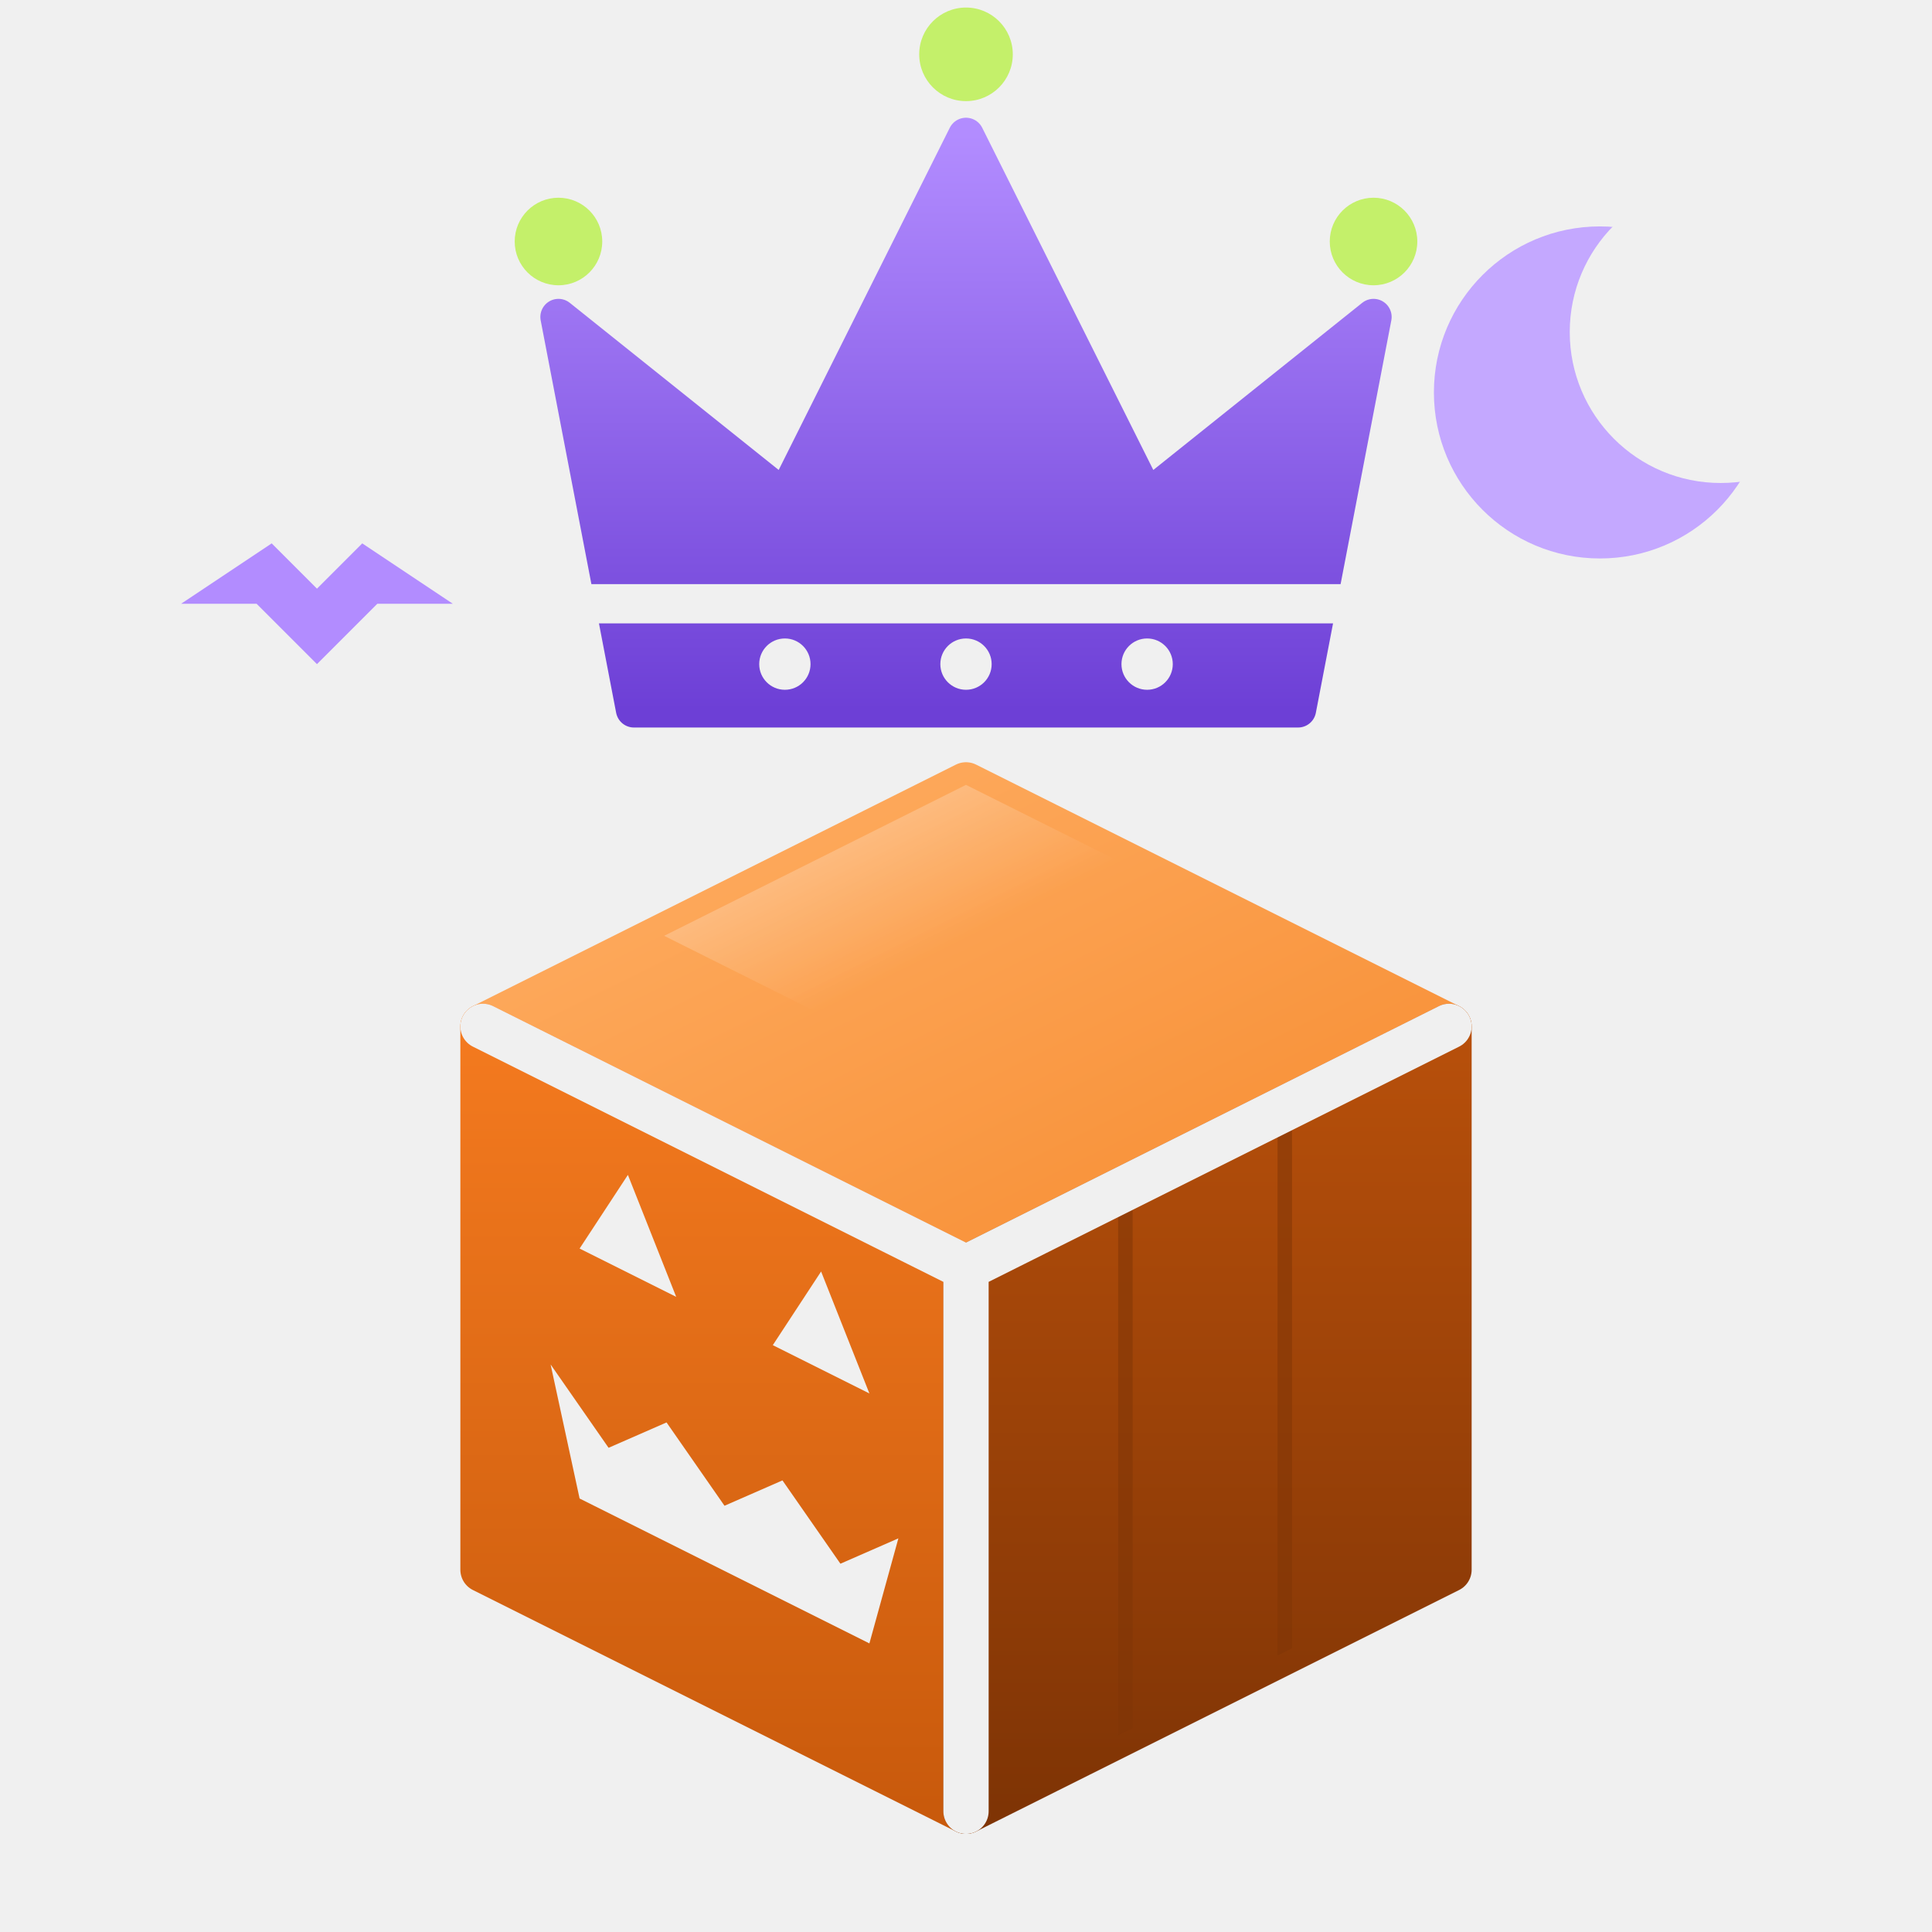
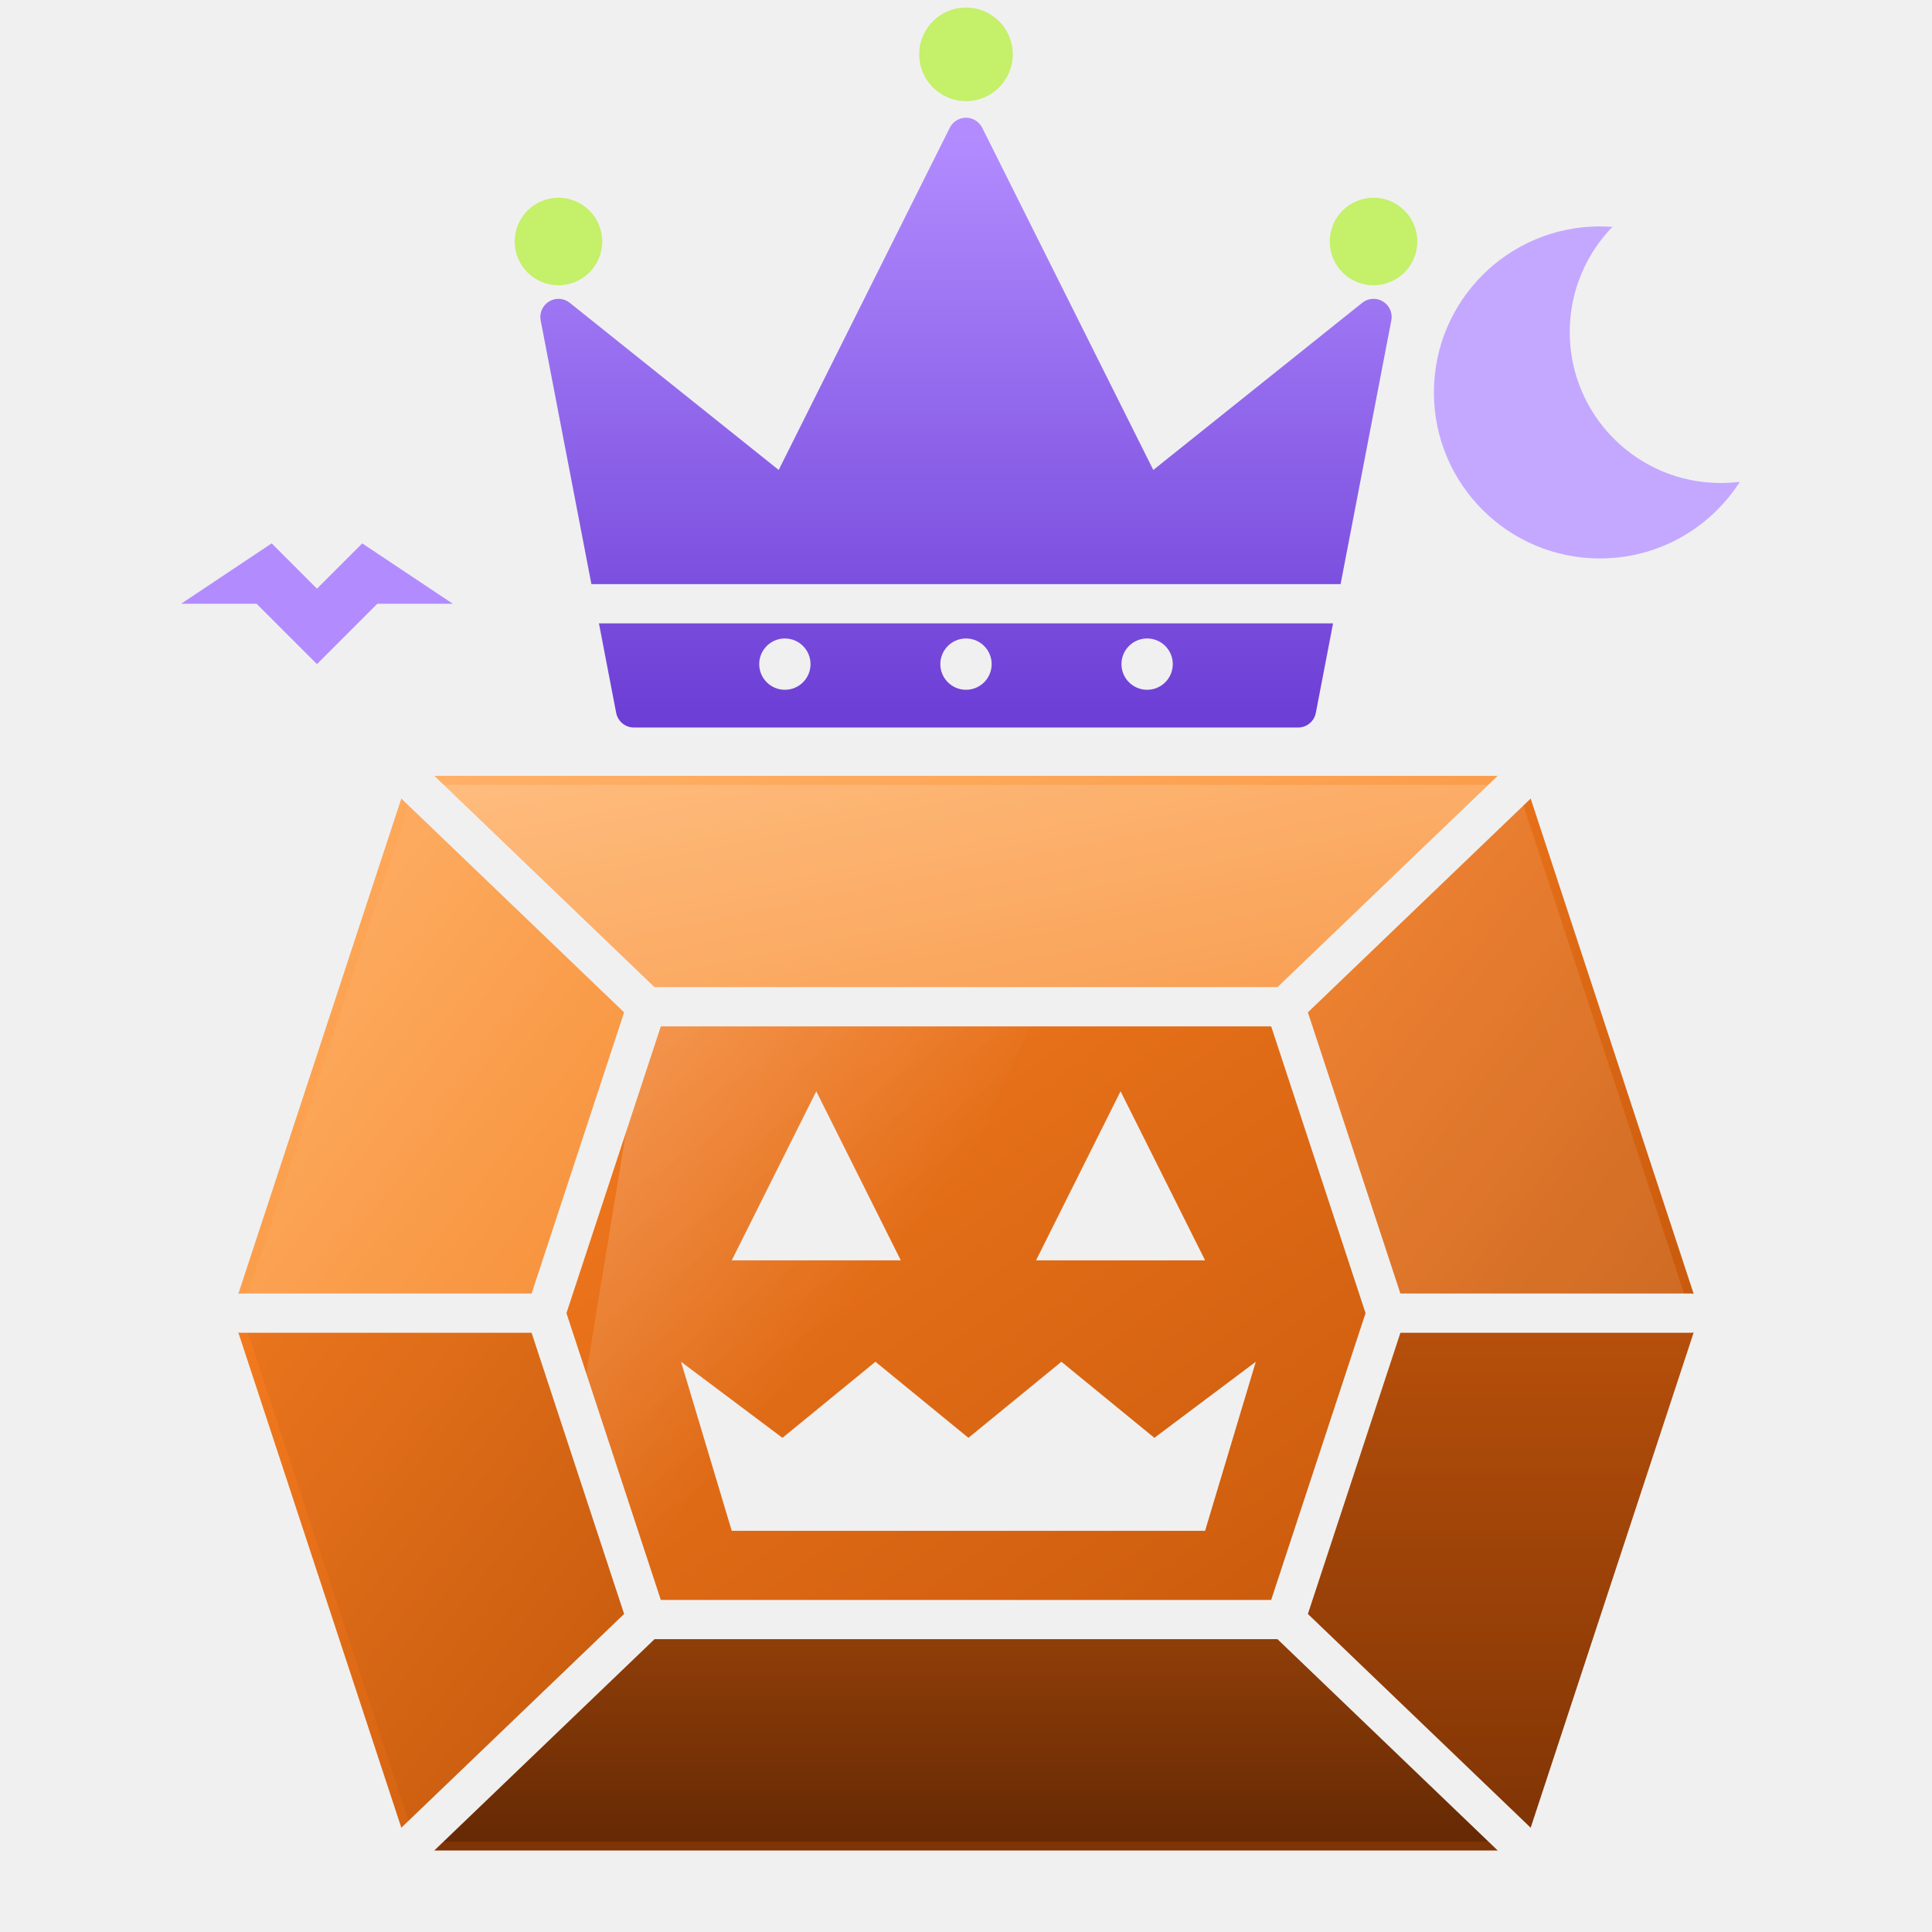
<svg xmlns="http://www.w3.org/2000/svg" viewBox="0 0 128 128" width="128" height="128" role="img" aria-label="Block Master, Halloween">
  <defs>
    <linearGradient id="halloween-top" x1="0" y1="0" x2="1" y2="1">
      <stop offset="0" stop-color="#ffb066" />
      <stop offset="1" stop-color="#f68a2e" />
    </linearGradient>
-     <linearGradient id="halloween-left" x1="0" y1="0" x2="0" y2="1">
+     <linearGradient id="halloween-left" x1="0" y1="0" x2="1" y2="1">
      <stop offset="0" stop-color="#f47a1f" />
      <stop offset="1" stop-color="#c95a0c" />
    </linearGradient>
    <linearGradient id="halloween-right" x1="0" y1="0" x2="0" y2="1">
      <stop offset="0" stop-color="#b8500b" />
      <stop offset="1" stop-color="#7f3405" />
    </linearGradient>
    <linearGradient id="halloween-crown" x1="0" y1="0" x2="0" y2="1">
      <stop offset="0" stop-color="#b28cff" />
      <stop offset="1" stop-color="#6d3fd6" />
    </linearGradient>
+     <linearGradient id="halloween-table" x1="0" y1="0" x2="1" y2="1">
+       <stop offset="0" stop-color="#f47a1f" />
+       <stop offset="1" stop-color="#c95a0c" />
+     </linearGradient>
    <linearGradient id="halloween-sheen" x1="0" y1="0" x2="1" y2="1">
-       <stop offset="0" stop-color="#ffffff" stop-opacity="0.45" />
-       <stop offset="0.5" stop-color="#ffffff" stop-opacity="0" />
+       <stop offset="0" stop-color="#ffffff" stop-opacity="0.5" />
+       <stop offset="0.55" stop-color="#ffffff" stop-opacity="0" />
    </linearGradient>
-     <mask id="halloween-cube" maskUnits="userSpaceOnUse" x="0" y="0" width="128" height="128">
+     <clipPath id="halloween-tablec">
+       <path d="M42.84,66.7 L85.16,66.7 L91.84,87 L85.16,107.3 L42.84,107.3 L36.16,87 Z" />
+     </clipPath>
+     <clipPath id="halloween-gemc">
+       <path d="M27.52,52 L100.48,52 L112,87 L100.48,122 L27.52,122 L16,87 Z" />
+     </clipPath>
+     <mask id="halloween-gem" maskUnits="userSpaceOnUse" x="0" y="0" width="128" height="128">
      <rect width="128" height="128" fill="white" />
-       <path d="M32,68 L64,84 L96,68 M64,84 L64,120" stroke="black" stroke-width="3" stroke-linecap="round" stroke-linejoin="round" fill="none" />
-       <g transform="matrix(0.32 0.16 0 0.36 32 68)">
-         <polygon points="20,32 40,32 30,14" fill="black" />
-         <polygon points="60,32 80,32 70,14" fill="black" />
-         <path d="M14,56 L26,66 L38,56 L50,66 L62,56 L74,66 L86,56 L80,78 L20,78 Z" fill="black" />
+       <path d="M27.52,52 L42.84,66.7 M100.48,52 L85.16,66.7 M112,87 L91.84,87 M100.48,122 L85.16,107.3 M27.52,122 L42.84,107.3 M16,87 L36.16,87 M42.84,66.7 L85.16,66.7 L91.84,87 L85.16,107.3 L42.84,107.3 L36.16,87 Z" stroke="black" stroke-width="2.6" stroke-linecap="round" stroke-linejoin="round" fill="none" />
+       <g clip-path="url(#halloween-tablec)">
+         <g transform="matrix(0.56 0 0 0.56 36.16 66.7)">
+           <polygon points="22,30 42,30 32,10" fill="black" />
+           <polygon points="58,30 78,30 68,10" fill="black" />
+           <path d="M16,42 L28,51 L39,42 L50,51 L61,42 L72,51 L84,42 L78,62 L22,62 Z" fill="black" />
+         </g>
      </g>
    </mask>
    <mask id="halloween-crownm" maskUnits="userSpaceOnUse" x="0" y="0" width="128" height="128">
      <rect width="128" height="128" fill="white" />
      <path d="M38,40 L90,40" stroke="black" stroke-width="2.6" />
      <circle cx="52" cy="44" r="1.7" fill="black" />
      <circle cx="64" cy="44" r="1.7" fill="black" />
      <circle cx="76" cy="44" r="1.7" fill="black" />
    </mask>
  </defs>
  <mask id="halloween-moon">
    <rect width="128" height="128" fill="white" />
    <circle cx="114" cy="22" r="10" fill="black" />
  </mask>
  <circle cx="106" cy="26" r="11" fill="#c4a8ff" mask="url(#halloween-moon)" />
  <path d="M12,40 L18,36 L21,39 L24,36 L30,40 L25,40 L21,44 L17,40 Z" fill="#b28cff" />
-   <g mask="url(#halloween-cube)" stroke-linejoin="round">
-     <path d="M32,68 L64,52 L96,68 L64,84 Z" fill="url(#halloween-top)" stroke="url(#halloween-top)" stroke-width="3" />
-     <path d="M32,68 L64,84 L64,120 L32,104 Z" fill="url(#halloween-left)" stroke="url(#halloween-left)" stroke-width="3" />
-     <path d="M64,84 L96,68 L96,104 L64,120 Z" fill="url(#halloween-right)" stroke="url(#halloween-right)" stroke-width="3" />
-     <g transform="matrix(0.32 -0.16 0 0.36 64 84)" stroke="#7f3405" stroke-width="3" opacity="0.55">
-       <path d="M33,0 L33,100 M66,0 L66,100" />
+   <g mask="url(#halloween-gem)" stroke-linejoin="round">
+     <path d="M27.52,52 L100.48,52 L85.16,66.7 L42.84,66.7 Z" fill="url(#halloween-top)" stroke="url(#halloween-top)" stroke-width="1.2" />
+     <path d="M27.52,52 L100.48,52 L85.16,66.7 L42.84,66.7 Z" fill="#ffffff" opacity="0.16" />
+     <path d="M16,87 L27.52,52 L42.84,66.7 L36.16,87 Z" fill="url(#halloween-top)" stroke="url(#halloween-top)" stroke-width="1.2" />
+     <path d="M16,87 L27.52,52 L42.84,66.7 L36.16,87 Z" fill="#ffffff" opacity="0.04" />
+     <path d="M100.48,52 L112,87 L91.84,87 L85.16,66.7 Z" fill="url(#halloween-left)" stroke="url(#halloween-left)" stroke-width="1.2" />
+     <path d="M100.48,52 L112,87 L91.84,87 L85.16,66.7 Z" fill="#ffffff" opacity="0.1" />
+     <path d="M27.52,122 L16,87 L36.16,87 L42.84,107.3 Z" fill="url(#halloween-left)" stroke="url(#halloween-left)" stroke-width="1.2" />
+     <path d="M27.52,122 L16,87 L36.16,87 L42.84,107.3 Z" fill="#000000" opacity="0.04" />
+     <path d="M112,87 L100.48,122 L85.16,107.3 L91.84,87 Z" fill="url(#halloween-right)" stroke="url(#halloween-right)" stroke-width="1.2" />
+     <path d="M100.48,122 L27.52,122 L42.84,107.3 L85.16,107.3 Z" fill="url(#halloween-right)" stroke="url(#halloween-right)" stroke-width="1.2" />
+     <path d="M100.48,122 L27.52,122 L42.84,107.3 L85.16,107.3 Z" fill="#000000" opacity="0.2" />
+     <g clip-path="url(#halloween-gemc)" />
+     <path d="M42.84,66.7 L85.16,66.7 L91.84,87 L85.16,107.3 L42.84,107.3 L36.16,87 Z" fill="url(#halloween-table)" />
+     <g clip-path="url(#halloween-tablec)">
+       <path d="M42.84,66.7 L68.84,66.7 L50.16,107.3 L36.16,107.3 Z" fill="url(#halloween-sheen)" opacity="0.55" />
    </g>
-     <path d="M44,62 L64,52 L84,62 L64,72 Z" fill="url(#halloween-sheen)" />
  </g>
  <g mask="url(#halloween-crownm)" stroke-linejoin="round">
    <path d="M42,47 L37,21 L52,33 L64,9 L76,33 L91,21 L86,47 Z" fill="url(#halloween-crown)" stroke="url(#halloween-crown)" stroke-width="2.4" />
  </g>
  <circle cx="37" cy="16" r="2.9" fill="#c4f06a" />
  <circle cx="64" cy="3.6" r="3.1" fill="#c4f06a" />
  <circle cx="91" cy="16" r="2.9" fill="#c4f06a" />
</svg>
